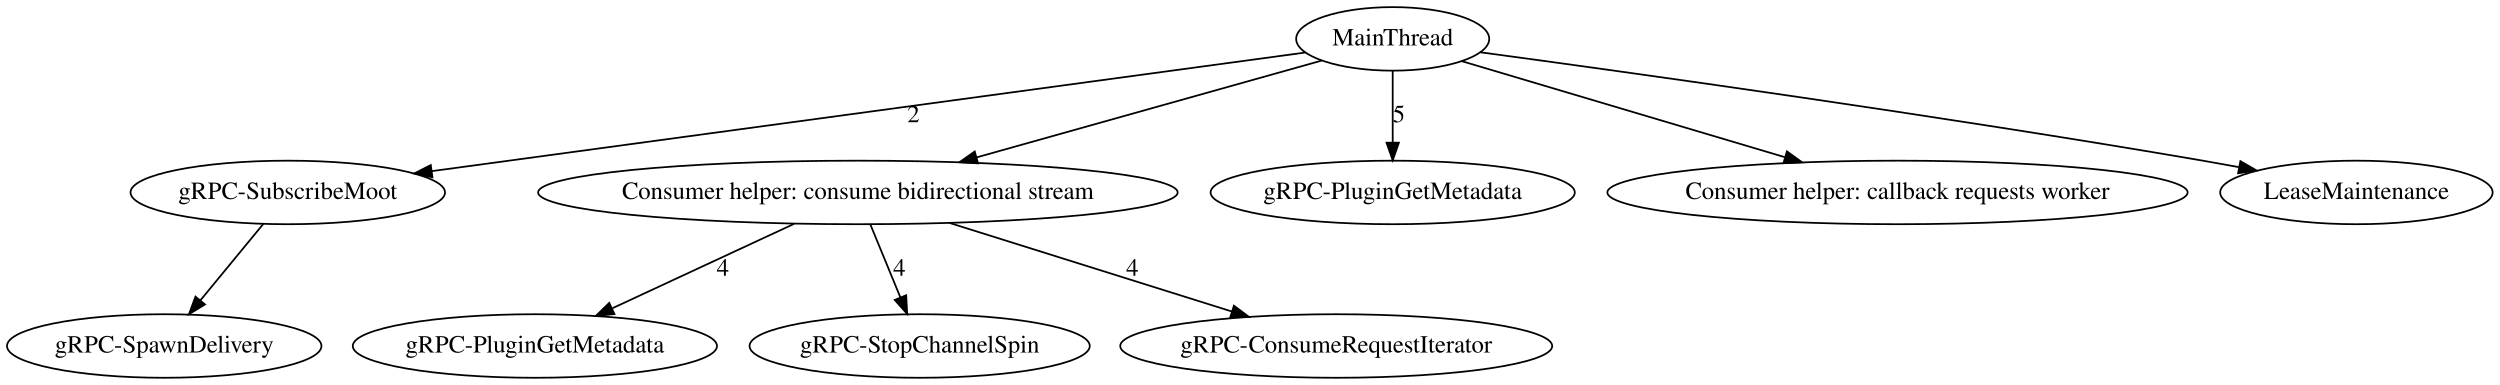
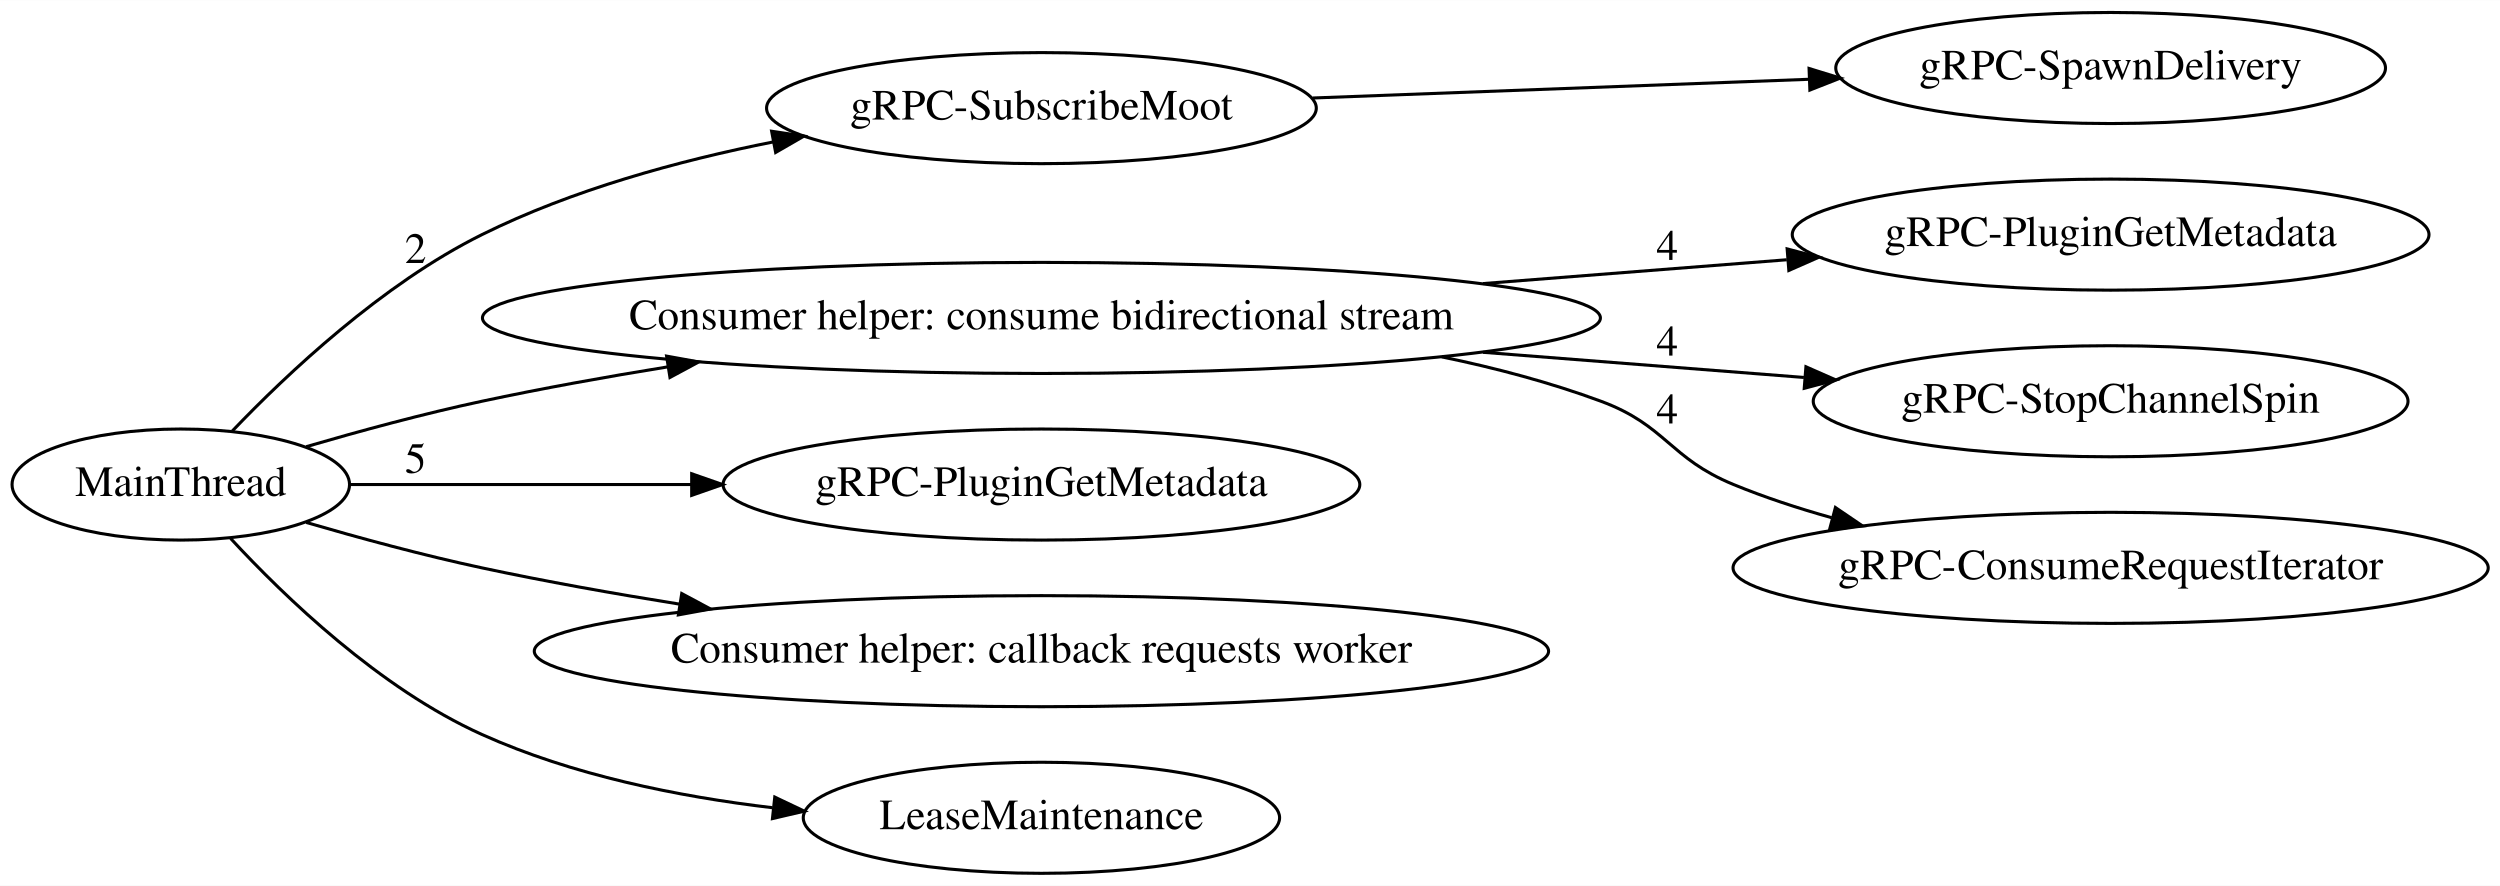
- <svg xmlns="http://www.w3.org/2000/svg" width="1416pt" height="218pt" viewBox="0.00 0.00 1416.39 218.00">
-   <g id="graph0" class="graph" transform="scale(1 1) rotate(0) translate(4 214)">
-     <polygon fill="white" stroke="none" points="-4,4 -4,-214 1412.39,-214 1412.39,4 -4,4" />
+ <svg xmlns="http://www.w3.org/2000/svg" width="810pt" height="287pt" viewBox="0.00 0.00 810.24 287.00">
+   <g id="graph0" class="graph" transform="scale(1 1) rotate(0) translate(4 283)">
+     <polygon fill="white" stroke="none" points="-4,4 -4,-283 806.236,-283 806.236,4 -4,4" />
    <g id="node1" class="node">
-       <ellipse fill="none" stroke="black" cx="159.042" cy="-105" rx="89.084" ry="18" />
-       <text text-anchor="middle" x="159.042" y="-101.3" font-family="Times,serif" font-size="14.00">gRPC-SubscribeMoot</text>
+       <ellipse fill="none" stroke="black" cx="333.524" cy="-248" rx="89.084" ry="18" />
+       <text text-anchor="middle" x="333.524" y="-244.3" font-family="Times,serif" font-size="14.00">gRPC-SubscribeMoot</text>
    </g>
    <g id="node2" class="node">
-       <ellipse fill="none" stroke="black" cx="89.042" cy="-18" rx="89.084" ry="18" />
-       <text text-anchor="middle" x="89.042" y="-14.3" font-family="Times,serif" font-size="14.00">gRPC-SpawnDelivery</text>
+       <ellipse fill="none" stroke="black" cx="680.047" cy="-261" rx="89.084" ry="18" />
+       <text text-anchor="middle" x="680.047" y="-257.3" font-family="Times,serif" font-size="14.00">gRPC-SpawnDelivery</text>
    </g>
    <g id="edge1" class="edge">
-       <path fill="none" stroke="black" d="M145.212,-87.207C135.02,-74.831 120.992,-57.796 109.505,-43.847" />
-       <polygon fill="black" stroke="black" points="112.142,-41.544 103.083,-36.049 106.738,-45.994 112.142,-41.544" />
+       <path fill="none" stroke="black" d="M421.462,-251.28C470.416,-253.128 531.67,-255.439 582.161,-257.344" />
+       <polygon fill="black" stroke="black" points="582.311,-260.852 592.436,-257.732 582.575,-253.857 582.311,-260.852" />
    </g>
    <g id="node3" class="node">
-       <ellipse fill="none" stroke="black" cx="482.042" cy="-105" rx="181.168" ry="18" />
-       <text text-anchor="middle" x="482.042" y="-101.3" font-family="Times,serif" font-size="14.00">Consumer helper: consume bidirectional stream</text>
+       <ellipse fill="none" stroke="black" cx="333.524" cy="-180" rx="181.168" ry="18" />
+       <text text-anchor="middle" x="333.524" y="-176.3" font-family="Times,serif" font-size="14.00">Consumer helper: consume bidirectional stream</text>
    </g>
    <g id="node4" class="node">
-       <ellipse fill="none" stroke="black" cx="299.042" cy="-18" rx="103.182" ry="18" />
-       <text text-anchor="middle" x="299.042" y="-14.3" font-family="Times,serif" font-size="14.00">gRPC-PluginGetMetadata</text>
+       <ellipse fill="none" stroke="black" cx="680.047" cy="-207" rx="103.182" ry="18" />
+       <text text-anchor="middle" x="680.047" y="-203.3" font-family="Times,serif" font-size="14.00">gRPC-PluginGetMetadata</text>
    </g>
    <g id="edge2" class="edge">
-       <path fill="none" stroke="black" d="M445.887,-87.207C416.341,-73.483 374.461,-54.031 342.982,-39.409" />
-       <polygon fill="black" stroke="black" points="344.116,-36.077 333.572,-35.039 341.167,-42.425 344.116,-36.077" />
-       <text text-anchor="middle" x="405.542" y="-57.8" font-family="Times,serif" font-size="14.00">4</text>
+       <path fill="none" stroke="black" d="M476.644,-191.138C509.617,-193.722 544.111,-196.425 575.089,-198.853" />
+       <polygon fill="black" stroke="black" points="575.209,-202.373 585.452,-199.665 575.756,-195.394 575.209,-202.373" />
+       <text text-anchor="middle" x="536.358" y="-198.8" font-family="Times,serif" font-size="14.00">4</text>
    </g>
    <g id="node5" class="node">
-       <ellipse fill="none" stroke="black" cx="517.042" cy="-18" rx="96.383" ry="18" />
-       <text text-anchor="middle" x="517.042" y="-14.3" font-family="Times,serif" font-size="14.00">gRPC-StopChannelSpin</text>
+       <ellipse fill="none" stroke="black" cx="680.047" cy="-153" rx="96.383" ry="18" />
+       <text text-anchor="middle" x="680.047" y="-149.3" font-family="Times,serif" font-size="14.00">gRPC-StopChannelSpin</text>
    </g>
    <g id="edge3" class="edge">
-       <path fill="none" stroke="black" d="M489.125,-86.799C494.011,-74.932 500.601,-58.928 506.151,-45.449" />
-       <polygon fill="black" stroke="black" points="509.399,-46.755 509.97,-36.175 502.926,-44.09 509.399,-46.755" />
-       <text text-anchor="middle" x="505.542" y="-57.8" font-family="Times,serif" font-size="14.00">4</text>
+       <path fill="none" stroke="black" d="M476.644,-168.862C511.6,-166.123 548.266,-163.249 580.639,-160.712" />
+       <polygon fill="black" stroke="black" points="581.295,-164.172 590.991,-159.901 580.748,-157.193 581.295,-164.172" />
+       <text text-anchor="middle" x="536.358" y="-167.8" font-family="Times,serif" font-size="14.00">4</text>
    </g>
    <g id="node6" class="node">
-       <ellipse fill="none" stroke="black" cx="753.042" cy="-18" rx="122.379" ry="18" />
-       <text text-anchor="middle" x="753.042" y="-14.3" font-family="Times,serif" font-size="14.00">gRPC-ConsumeRequestIterator</text>
+       <ellipse fill="none" stroke="black" cx="680.047" cy="-99" rx="122.379" ry="18" />
+       <text text-anchor="middle" x="680.047" y="-95.3" font-family="Times,serif" font-size="14.00">gRPC-ConsumeRequestIterator</text>
    </g>
    <g id="edge4" class="edge">
-       <path fill="none" stroke="black" d="M533.973,-87.712C579.696,-73.37 646.249,-52.496 693.986,-37.523" />
-       <polygon fill="black" stroke="black" points="695.078,-40.849 703.572,-34.517 692.983,-34.17 695.078,-40.849" />
-       <text text-anchor="middle" x="637.542" y="-57.8" font-family="Times,serif" font-size="14.00">4</text>
+       <path fill="none" stroke="black" d="M463.267,-167.385C480.895,-163.741 498.53,-159.046 514.858,-153 536.02,-145.164 536.986,-134.578 557.858,-126 567.933,-121.859 578.752,-118.301 589.629,-115.257" />
+       <polygon fill="black" stroke="black" points="590.849,-118.555 599.615,-112.604 589.052,-111.789 590.849,-118.555" />
+       <text text-anchor="middle" x="536.358" y="-145.8" font-family="Times,serif" font-size="14.00">4</text>
    </g>
    <g id="node7" class="node">
-       <ellipse fill="none" stroke="black" cx="785.042" cy="-192" rx="54.691" ry="18" />
-       <text text-anchor="middle" x="785.042" y="-188.3" font-family="Times,serif" font-size="14.00">MainThread</text>
+       <ellipse fill="none" stroke="black" cx="54.595" cy="-126" rx="54.691" ry="18" />
+       <text text-anchor="middle" x="54.595" y="-122.3" font-family="Times,serif" font-size="14.00">MainThread</text>
    </g>
    <g id="edge5" class="edge">
-       <path fill="none" stroke="black" d="M735.66,-184.295C628.244,-169.709 372.455,-134.978 240.652,-117.081" />
-       <polygon fill="black" stroke="black" points="240.988,-113.595 230.608,-115.717 240.046,-120.531 240.988,-113.595" />
-       <text text-anchor="middle" x="513.542" y="-144.8" font-family="Times,serif" font-size="14.00">2</text>
+       <path fill="none" stroke="black" d="M71.273,-143.343C89.066,-161.938 119.843,-190.946 152.19,-207 181.385,-221.49 215.783,-230.935 246.666,-237.058" />
+       <polygon fill="black" stroke="black" points="246.082,-240.509 256.558,-238.931 247.384,-233.631 246.082,-240.509" />
+       <text text-anchor="middle" x="130.69" y="-197.8" font-family="Times,serif" font-size="14.00">2</text>
    </g>
    <g id="edge8" class="edge">
-       <path fill="none" stroke="black" d="M744.806,-179.713C694.941,-165.724 609.237,-141.682 549.309,-124.87" />
-       <polygon fill="black" stroke="black" points="550.124,-121.464 539.551,-122.133 548.234,-128.204 550.124,-121.464" />
+       <path fill="none" stroke="black" d="M95.266,-138.285C112.619,-143.347 133.289,-148.96 152.19,-153 171.611,-157.151 192.343,-160.89 212.578,-164.168" />
+       <polygon fill="black" stroke="black" points="212.037,-167.626 222.463,-165.74 213.137,-160.713 212.037,-167.626" />
    </g>
    <g id="node8" class="node">
-       <ellipse fill="none" stroke="black" cx="785.042" cy="-105" rx="103.182" ry="18" />
-       <text text-anchor="middle" x="785.042" y="-101.3" font-family="Times,serif" font-size="14.00">gRPC-PluginGetMetadata</text>
+       <ellipse fill="none" stroke="black" cx="333.524" cy="-126" rx="103.182" ry="18" />
+       <text text-anchor="middle" x="333.524" y="-122.3" font-family="Times,serif" font-size="14.00">gRPC-PluginGetMetadata</text>
    </g>
    <g id="edge6" class="edge">
-       <path fill="none" stroke="black" d="M785.042,-173.799C785.042,-162.163 785.042,-146.548 785.042,-133.237" />
-       <polygon fill="black" stroke="black" points="788.542,-133.175 785.042,-123.175 781.542,-133.175 788.542,-133.175" />
-       <text text-anchor="middle" x="788.542" y="-144.8" font-family="Times,serif" font-size="14.00">5</text>
+       <path fill="none" stroke="black" d="M109.318,-126C140.795,-126 181.764,-126 219.997,-126" />
+       <polygon fill="black" stroke="black" points="220.173,-129.5 230.173,-126 220.173,-122.5 220.173,-129.5" />
+       <text text-anchor="middle" x="130.69" y="-129.8" font-family="Times,serif" font-size="14.00">5</text>
    </g>
    <g id="node9" class="node">
-       <ellipse fill="none" stroke="black" cx="1071.04" cy="-105" rx="164.371" ry="18" />
-       <text text-anchor="middle" x="1071.04" y="-101.3" font-family="Times,serif" font-size="14.00">Consumer helper: callback requests worker</text>
+       <ellipse fill="none" stroke="black" cx="333.524" cy="-72" rx="164.371" ry="18" />
+       <text text-anchor="middle" x="333.524" y="-68.3" font-family="Times,serif" font-size="14.00">Consumer helper: callback requests worker</text>
    </g>
    <g id="edge7" class="edge">
-       <path fill="none" stroke="black" d="M824.21,-179.359C871.33,-165.355 951.084,-141.652 1007.16,-124.987" />
-       <polygon fill="black" stroke="black" points="1008.4,-128.269 1016.99,-122.065 1006.41,-121.559 1008.4,-128.269" />
+       <path fill="none" stroke="black" d="M95.266,-113.715C112.619,-108.653 133.289,-103.04 152.19,-99 172.769,-94.601 194.819,-90.666 216.189,-87.251" />
+       <polygon fill="black" stroke="black" points="216.946,-90.675 226.283,-85.668 215.861,-83.76 216.946,-90.675" />
    </g>
    <g id="node10" class="node">
-       <ellipse fill="none" stroke="black" cx="1331.04" cy="-105" rx="77.187" ry="18" />
-       <text text-anchor="middle" x="1331.04" y="-101.3" font-family="Times,serif" font-size="14.00">LeaseMaintenance</text>
+       <ellipse fill="none" stroke="black" cx="333.524" cy="-18" rx="77.187" ry="18" />
+       <text text-anchor="middle" x="333.524" y="-14.3" font-family="Times,serif" font-size="14.00">LeaseMaintenance</text>
    </g>
    <g id="edge9" class="edge">
-       <path fill="none" stroke="black" d="M834.744,-184.398C919.092,-173.024 1095.57,-148.49 1244.04,-123 1250.67,-121.863 1257.56,-120.619 1264.44,-119.338" />
-       <polygon fill="black" stroke="black" points="1265.31,-122.737 1274.48,-117.442 1264.01,-115.858 1265.31,-122.737" />
+       <path fill="none" stroke="black" d="M70.735,-108.538C88.284,-89.549 119.065,-59.921 152.19,-45 181.364,-31.859 215.612,-24.886 246.38,-21.259" />
+       <polygon fill="black" stroke="black" points="247.1,-24.701 256.669,-20.153 246.352,-17.742 247.1,-24.701" />
    </g>
  </g>
</svg>
